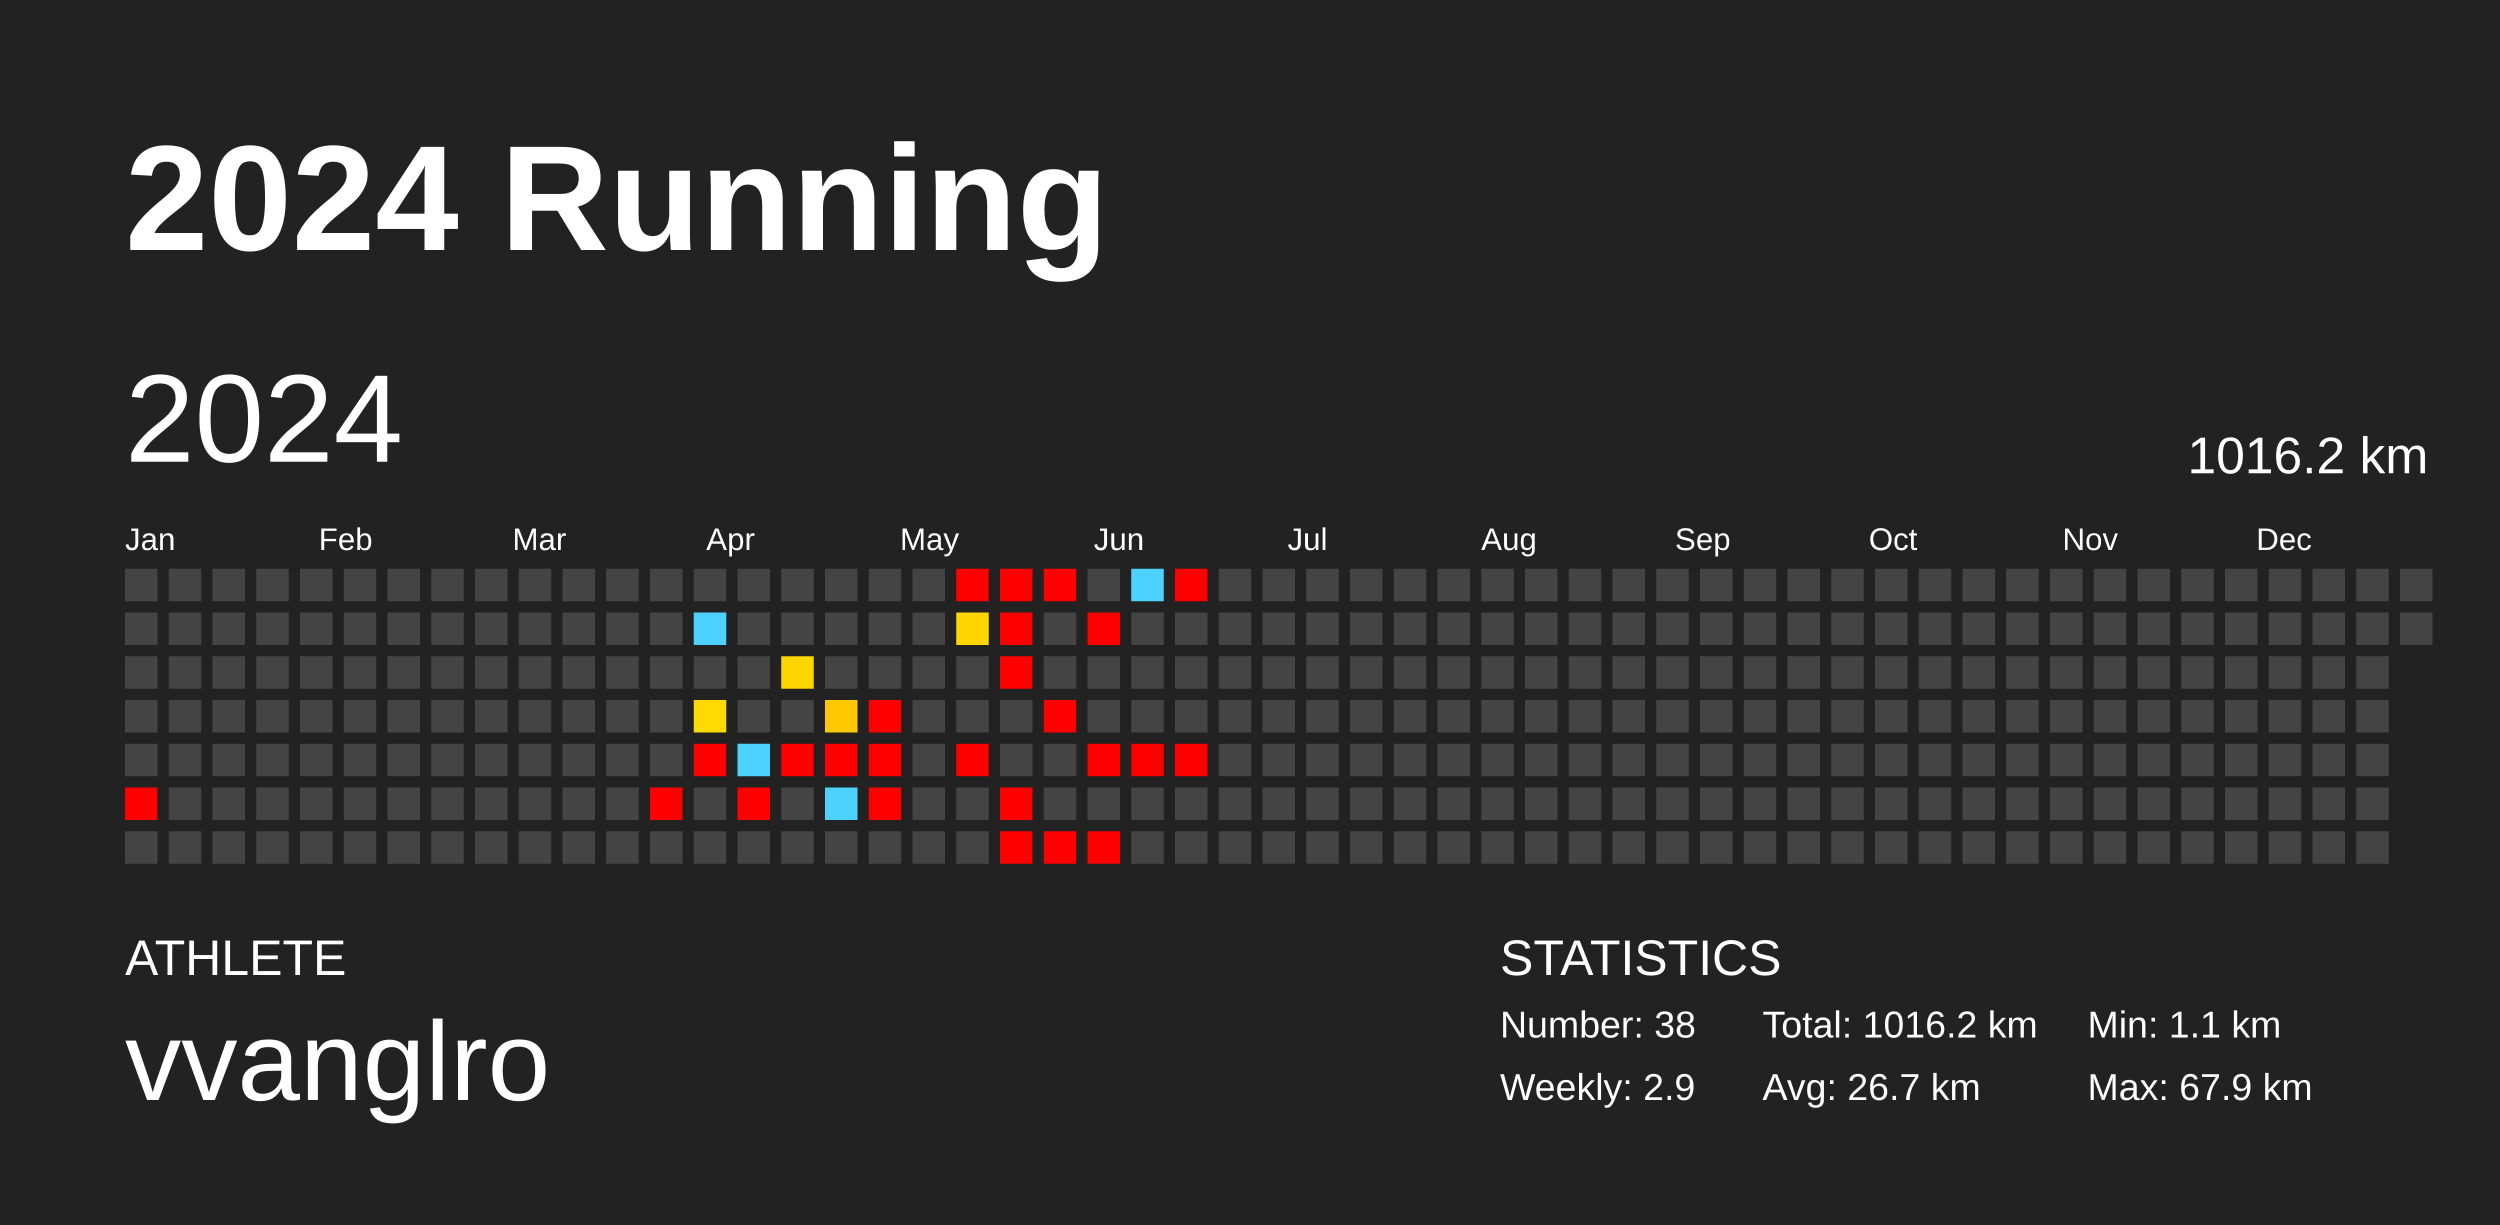
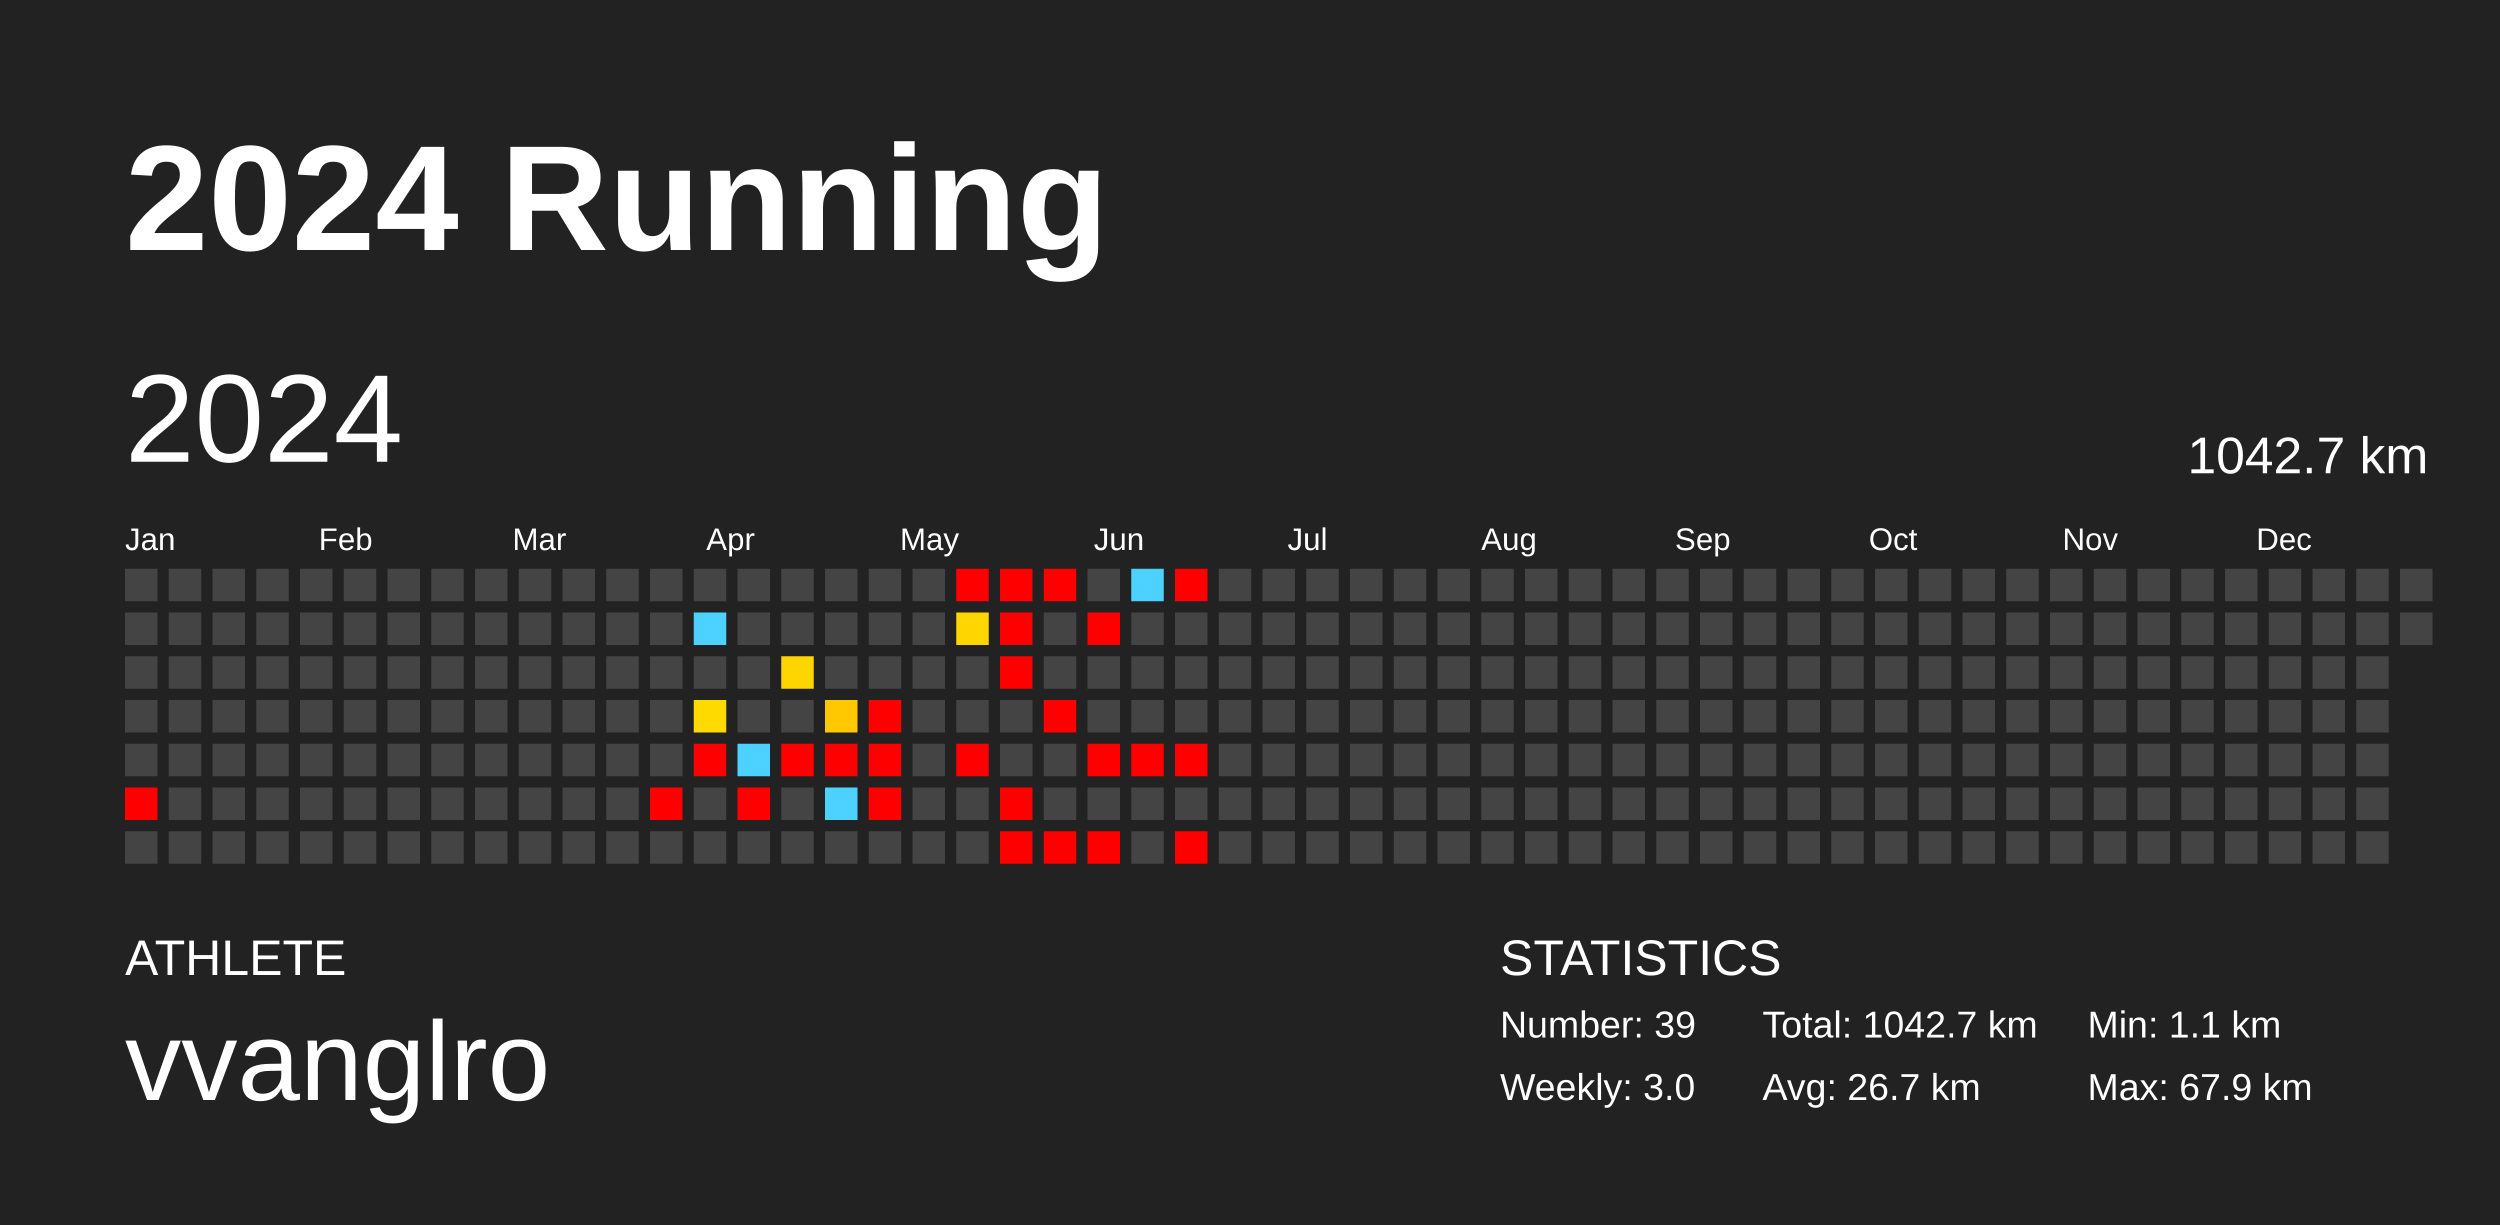
<svg xmlns="http://www.w3.org/2000/svg" baseProfile="full" height="98mm" version="1.1" viewBox="0,0,200,98" width="200mm">
  <defs />
  <rect fill="#222222" height="98" width="200" x="0" y="0" />
  <text fill="#FFFFFF" style="font-size:12px; font-family:Arial; font-weight:bold;" x="10" y="20">2024 Running</text>
  <text fill="#FFFFFF" style="font-size:4px; font-family:Arial" x="10" y="78">ATHLETE</text>
  <text fill="#FFFFFF" style="font-size:9px; font-family:Arial" x="10" y="88">vvanglro</text>
  <text fill="#FFFFFF" style="font-size:4px; font-family:Arial" x="120" y="78">STATISTICS</text>
-   <text fill="#FFFFFF" style="font-size:3px; font-family:Arial" x="120" y="83">Number: 38</text>
-   <text fill="#FFFFFF" style="font-size:3px; font-family:Arial" x="120" y="88">Weekly: 2.9</text>
-   <text fill="#FFFFFF" style="font-size:3px; font-family:Arial" x="141" y="83">Total: 1016.2 km</text>
+   <text fill="#FFFFFF" style="font-size:3px; font-family:Arial" x="120" y="83">Number: 39</text>
+   <text fill="#FFFFFF" style="font-size:3px; font-family:Arial" x="120" y="88">Weekly: 3.0</text>
+   <text fill="#FFFFFF" style="font-size:3px; font-family:Arial" x="141" y="83">Total: 1042.7 km</text>
  <text fill="#FFFFFF" style="font-size:3px; font-family:Arial" x="141" y="88">Avg: 26.7 km</text>
  <text fill="#FFFFFF" style="font-size:3px; font-family:Arial" x="167" y="83">Min: 1.1 km</text>
  <text fill="#FFFFFF" style="font-size:3px; font-family:Arial" x="167" y="88">Max: 67.9 km</text>
  <text dominant-baseline="hanging" fill="#FFFFFF" style="font-size:10.0px; font-family:Arial;" x="10" y="30">2024</text>
-   <text dominant-baseline="hanging" fill="#FFFFFF" style="font-size:4.125px; font-family:Arial;" x="175" y="35">1016.2 km</text>
+   <text dominant-baseline="hanging" fill="#FFFFFF" style="font-size:4.125px; font-family:Arial;" x="175" y="35">1042.7 km</text>
  <text fill="#FFFFFF" style="font-size:2.5px; font-family:Arial" x="10.0" y="44">Jan</text>
  <text fill="#FFFFFF" style="font-size:2.5px; font-family:Arial" x="25.5" y="44">Feb</text>
  <text fill="#FFFFFF" style="font-size:2.5px; font-family:Arial" x="41.0" y="44">Mar</text>
  <text fill="#FFFFFF" style="font-size:2.5px; font-family:Arial" x="56.5" y="44">Apr</text>
  <text fill="#FFFFFF" style="font-size:2.5px; font-family:Arial" x="72.0" y="44">May</text>
  <text fill="#FFFFFF" style="font-size:2.5px; font-family:Arial" x="87.5" y="44">Jun</text>
  <text fill="#FFFFFF" style="font-size:2.5px; font-family:Arial" x="103.0" y="44">Jul</text>
  <text fill="#FFFFFF" style="font-size:2.5px; font-family:Arial" x="118.5" y="44">Aug</text>
  <text fill="#FFFFFF" style="font-size:2.5px; font-family:Arial" x="134.0" y="44">Sep</text>
  <text fill="#FFFFFF" style="font-size:2.5px; font-family:Arial" x="149.5" y="44">Oct</text>
  <text fill="#FFFFFF" style="font-size:2.5px; font-family:Arial" x="165.0" y="44">Nov</text>
  <text fill="#FFFFFF" style="font-size:2.5px; font-family:Arial" x="180.5" y="44">Dec</text>
  <rect fill="#444444" height="2.6" width="2.6" x="10.0" y="45.5" />
  <rect fill="#444444" height="2.6" width="2.6" x="10.0" y="49.0" />
  <rect fill="#444444" height="2.6" width="2.6" x="10.0" y="52.5" />
  <rect fill="#444444" height="2.6" width="2.6" x="10.0" y="56.0" />
  <rect fill="#444444" height="2.6" width="2.6" x="10.0" y="59.5" />
  <rect fill="red" height="2.6" width="2.6" x="10.0" y="63.0" />
  <rect fill="#444444" height="2.6" width="2.6" x="10.0" y="66.5" />
  <rect fill="#444444" height="2.6" width="2.6" x="13.5" y="45.5" />
  <rect fill="#444444" height="2.6" width="2.6" x="13.5" y="49.0" />
  <rect fill="#444444" height="2.6" width="2.6" x="13.5" y="52.5" />
  <rect fill="#444444" height="2.6" width="2.6" x="13.5" y="56.0" />
  <rect fill="#444444" height="2.6" width="2.6" x="13.5" y="59.5" />
  <rect fill="#444444" height="2.6" width="2.6" x="13.5" y="63.0" />
  <rect fill="#444444" height="2.6" width="2.6" x="13.5" y="66.5" />
  <rect fill="#444444" height="2.6" width="2.6" x="17.0" y="45.5" />
  <rect fill="#444444" height="2.6" width="2.6" x="17.0" y="49.0" />
  <rect fill="#444444" height="2.6" width="2.6" x="17.0" y="52.5" />
  <rect fill="#444444" height="2.6" width="2.6" x="17.0" y="56.0" />
  <rect fill="#444444" height="2.6" width="2.6" x="17.0" y="59.5" />
  <rect fill="#444444" height="2.6" width="2.6" x="17.0" y="63.0" />
  <rect fill="#444444" height="2.6" width="2.6" x="17.0" y="66.5" />
  <rect fill="#444444" height="2.6" width="2.6" x="20.5" y="45.5" />
  <rect fill="#444444" height="2.6" width="2.6" x="20.5" y="49.0" />
  <rect fill="#444444" height="2.6" width="2.6" x="20.5" y="52.5" />
  <rect fill="#444444" height="2.6" width="2.6" x="20.5" y="56.0" />
  <rect fill="#444444" height="2.6" width="2.6" x="20.5" y="59.5" />
  <rect fill="#444444" height="2.6" width="2.6" x="20.5" y="63.0" />
  <rect fill="#444444" height="2.6" width="2.6" x="20.5" y="66.5" />
  <rect fill="#444444" height="2.6" width="2.6" x="24.0" y="45.5" />
  <rect fill="#444444" height="2.6" width="2.6" x="24.0" y="49.0" />
  <rect fill="#444444" height="2.6" width="2.6" x="24.0" y="52.5" />
  <rect fill="#444444" height="2.6" width="2.6" x="24.0" y="56.0" />
  <rect fill="#444444" height="2.6" width="2.6" x="24.0" y="59.5" />
  <rect fill="#444444" height="2.6" width="2.6" x="24.0" y="63.0" />
  <rect fill="#444444" height="2.6" width="2.6" x="24.0" y="66.5" />
  <rect fill="#444444" height="2.6" width="2.6" x="27.5" y="45.5" />
  <rect fill="#444444" height="2.6" width="2.6" x="27.5" y="49.0" />
  <rect fill="#444444" height="2.6" width="2.6" x="27.5" y="52.5" />
  <rect fill="#444444" height="2.6" width="2.6" x="27.5" y="56.0" />
  <rect fill="#444444" height="2.6" width="2.6" x="27.5" y="59.5" />
  <rect fill="#444444" height="2.6" width="2.6" x="27.5" y="63.0" />
  <rect fill="#444444" height="2.6" width="2.6" x="27.5" y="66.5" />
  <rect fill="#444444" height="2.6" width="2.6" x="31.0" y="45.5" />
  <rect fill="#444444" height="2.6" width="2.6" x="31.0" y="49.0" />
  <rect fill="#444444" height="2.6" width="2.6" x="31.0" y="52.5" />
  <rect fill="#444444" height="2.6" width="2.6" x="31.0" y="56.0" />
  <rect fill="#444444" height="2.6" width="2.6" x="31.0" y="59.5" />
  <rect fill="#444444" height="2.6" width="2.6" x="31.0" y="63.0" />
  <rect fill="#444444" height="2.6" width="2.6" x="31.0" y="66.5" />
  <rect fill="#444444" height="2.6" width="2.6" x="34.5" y="45.5" />
  <rect fill="#444444" height="2.6" width="2.6" x="34.5" y="49.0" />
  <rect fill="#444444" height="2.6" width="2.6" x="34.5" y="52.5" />
  <rect fill="#444444" height="2.6" width="2.6" x="34.5" y="56.0" />
  <rect fill="#444444" height="2.6" width="2.6" x="34.5" y="59.5" />
  <rect fill="#444444" height="2.6" width="2.6" x="34.5" y="63.0" />
  <rect fill="#444444" height="2.6" width="2.6" x="34.5" y="66.5" />
  <rect fill="#444444" height="2.6" width="2.6" x="38.0" y="45.5" />
  <rect fill="#444444" height="2.6" width="2.6" x="38.0" y="49.0" />
  <rect fill="#444444" height="2.6" width="2.6" x="38.0" y="52.5" />
  <rect fill="#444444" height="2.6" width="2.6" x="38.0" y="56.0" />
  <rect fill="#444444" height="2.6" width="2.6" x="38.0" y="59.5" />
  <rect fill="#444444" height="2.6" width="2.6" x="38.0" y="63.0" />
  <rect fill="#444444" height="2.6" width="2.6" x="38.0" y="66.5" />
  <rect fill="#444444" height="2.6" width="2.6" x="41.5" y="45.5" />
  <rect fill="#444444" height="2.6" width="2.6" x="41.5" y="49.0" />
  <rect fill="#444444" height="2.6" width="2.6" x="41.5" y="52.5" />
  <rect fill="#444444" height="2.6" width="2.6" x="41.5" y="56.0" />
  <rect fill="#444444" height="2.6" width="2.6" x="41.5" y="59.5" />
  <rect fill="#444444" height="2.6" width="2.6" x="41.5" y="63.0" />
  <rect fill="#444444" height="2.6" width="2.6" x="41.5" y="66.5" />
  <rect fill="#444444" height="2.6" width="2.6" x="45.0" y="45.5" />
  <rect fill="#444444" height="2.6" width="2.6" x="45.0" y="49.0" />
  <rect fill="#444444" height="2.6" width="2.6" x="45.0" y="52.5" />
  <rect fill="#444444" height="2.6" width="2.6" x="45.0" y="56.0" />
  <rect fill="#444444" height="2.6" width="2.6" x="45.0" y="59.5" />
  <rect fill="#444444" height="2.6" width="2.6" x="45.0" y="63.0" />
  <rect fill="#444444" height="2.6" width="2.6" x="45.0" y="66.5" />
  <rect fill="#444444" height="2.6" width="2.6" x="48.5" y="45.5" />
  <rect fill="#444444" height="2.6" width="2.6" x="48.5" y="49.0" />
  <rect fill="#444444" height="2.6" width="2.6" x="48.5" y="52.5" />
  <rect fill="#444444" height="2.6" width="2.6" x="48.5" y="56.0" />
  <rect fill="#444444" height="2.6" width="2.6" x="48.5" y="59.5" />
  <rect fill="#444444" height="2.6" width="2.6" x="48.5" y="63.0" />
  <rect fill="#444444" height="2.6" width="2.6" x="48.5" y="66.5" />
  <rect fill="#444444" height="2.6" width="2.6" x="52.0" y="45.5" />
  <rect fill="#444444" height="2.6" width="2.6" x="52.0" y="49.0" />
  <rect fill="#444444" height="2.6" width="2.6" x="52.0" y="52.5" />
  <rect fill="#444444" height="2.6" width="2.6" x="52.0" y="56.0" />
  <rect fill="#444444" height="2.6" width="2.6" x="52.0" y="59.5" />
  <rect fill="red" height="2.6" width="2.6" x="52.0" y="63.0" />
  <rect fill="#444444" height="2.6" width="2.6" x="52.0" y="66.5" />
  <rect fill="#444444" height="2.6" width="2.6" x="55.5" y="45.5" />
  <rect fill="#4dd2ff" height="2.6" width="2.6" x="55.5" y="49.0" />
  <rect fill="#444444" height="2.6" width="2.6" x="55.5" y="52.5" />
  <rect fill="#ffda00" height="2.6" width="2.6" x="55.5" y="56.0" />
  <rect fill="red" height="2.6" width="2.6" x="55.5" y="59.5" />
  <rect fill="#444444" height="2.6" width="2.6" x="55.5" y="63.0" />
  <rect fill="#444444" height="2.6" width="2.6" x="55.5" y="66.5" />
  <rect fill="#444444" height="2.6" width="2.6" x="59.0" y="45.5" />
  <rect fill="#444444" height="2.6" width="2.6" x="59.0" y="49.0" />
  <rect fill="#444444" height="2.6" width="2.6" x="59.0" y="52.5" />
  <rect fill="#444444" height="2.6" width="2.6" x="59.0" y="56.0" />
  <rect fill="#4dd2ff" height="2.6" width="2.6" x="59.0" y="59.5" />
  <rect fill="red" height="2.6" width="2.6" x="59.0" y="63.0" />
  <rect fill="#444444" height="2.6" width="2.6" x="59.0" y="66.5" />
  <rect fill="#444444" height="2.6" width="2.6" x="62.5" y="45.5" />
  <rect fill="#444444" height="2.6" width="2.6" x="62.5" y="49.0" />
  <rect fill="#ffd500" height="2.6" width="2.6" x="62.5" y="52.5" />
  <rect fill="#444444" height="2.6" width="2.6" x="62.5" y="56.0" />
  <rect fill="red" height="2.6" width="2.6" x="62.5" y="59.5" />
  <rect fill="#444444" height="2.6" width="2.6" x="62.5" y="63.0" />
  <rect fill="#444444" height="2.6" width="2.6" x="62.5" y="66.5" />
  <rect fill="#444444" height="2.6" width="2.6" x="66.0" y="45.5" />
  <rect fill="#444444" height="2.6" width="2.6" x="66.0" y="49.0" />
  <rect fill="#444444" height="2.6" width="2.6" x="66.0" y="52.5" />
  <rect fill="#ffc800" height="2.6" width="2.6" x="66.0" y="56.0" />
  <rect fill="red" height="2.6" width="2.6" x="66.0" y="59.5" />
  <rect fill="#4dd2ff" height="2.6" width="2.6" x="66.0" y="63.0" />
  <rect fill="#444444" height="2.6" width="2.6" x="66.0" y="66.5" />
  <rect fill="#444444" height="2.6" width="2.6" x="69.5" y="45.5" />
  <rect fill="#444444" height="2.6" width="2.6" x="69.5" y="49.0" />
  <rect fill="#444444" height="2.6" width="2.6" x="69.5" y="52.5" />
  <rect fill="red" height="2.6" width="2.6" x="69.5" y="56.0" />
  <rect fill="red" height="2.6" width="2.6" x="69.5" y="59.5" />
  <rect fill="red" height="2.6" width="2.6" x="69.5" y="63.0" />
  <rect fill="#444444" height="2.6" width="2.6" x="69.5" y="66.5" />
  <rect fill="#444444" height="2.6" width="2.6" x="73.0" y="45.5" />
  <rect fill="#444444" height="2.6" width="2.6" x="73.0" y="49.0" />
  <rect fill="#444444" height="2.6" width="2.6" x="73.0" y="52.5" />
  <rect fill="#444444" height="2.6" width="2.6" x="73.0" y="56.0" />
  <rect fill="#444444" height="2.6" width="2.6" x="73.0" y="59.5" />
  <rect fill="#444444" height="2.6" width="2.6" x="73.0" y="63.0" />
  <rect fill="#444444" height="2.6" width="2.6" x="73.0" y="66.5" />
  <rect fill="red" height="2.6" width="2.6" x="76.5" y="45.5" />
  <rect fill="#ffd500" height="2.6" width="2.6" x="76.5" y="49.0" />
  <rect fill="#444444" height="2.6" width="2.6" x="76.5" y="52.5" />
  <rect fill="#444444" height="2.6" width="2.6" x="76.5" y="56.0" />
  <rect fill="red" height="2.6" width="2.6" x="76.5" y="59.5" />
  <rect fill="#444444" height="2.6" width="2.6" x="76.5" y="63.0" />
  <rect fill="#444444" height="2.6" width="2.6" x="76.5" y="66.5" />
  <rect fill="red" height="2.6" width="2.6" x="80.0" y="45.5" />
  <rect fill="red" height="2.6" width="2.6" x="80.0" y="49.0" />
  <rect fill="red" height="2.6" width="2.6" x="80.0" y="52.5" />
  <rect fill="#444444" height="2.6" width="2.6" x="80.0" y="56.0" />
  <rect fill="#444444" height="2.6" width="2.6" x="80.0" y="59.5" />
  <rect fill="red" height="2.6" width="2.6" x="80.0" y="63.0" />
  <rect fill="red" height="2.6" width="2.6" x="80.0" y="66.5" />
  <rect fill="red" height="2.6" width="2.6" x="83.5" y="45.5" />
  <rect fill="#444444" height="2.6" width="2.6" x="83.5" y="49.0" />
  <rect fill="#444444" height="2.6" width="2.6" x="83.5" y="52.5" />
  <rect fill="red" height="2.6" width="2.6" x="83.5" y="56.0" />
  <rect fill="#444444" height="2.6" width="2.6" x="83.5" y="59.5" />
  <rect fill="#444444" height="2.6" width="2.6" x="83.5" y="63.0" />
  <rect fill="red" height="2.6" width="2.6" x="83.5" y="66.5" />
  <rect fill="#444444" height="2.6" width="2.6" x="87.0" y="45.5" />
  <rect fill="red" height="2.6" width="2.6" x="87.0" y="49.0" />
  <rect fill="#444444" height="2.6" width="2.6" x="87.0" y="52.5" />
  <rect fill="#444444" height="2.6" width="2.6" x="87.0" y="56.0" />
  <rect fill="red" height="2.6" width="2.6" x="87.0" y="59.5" />
  <rect fill="#444444" height="2.6" width="2.6" x="87.0" y="63.0" />
  <rect fill="red" height="2.6" width="2.6" x="87.0" y="66.5" />
  <rect fill="#4dd2ff" height="2.6" width="2.6" x="90.5" y="45.5" />
  <rect fill="#444444" height="2.6" width="2.6" x="90.5" y="49.0" />
  <rect fill="#444444" height="2.6" width="2.6" x="90.5" y="52.5" />
  <rect fill="#444444" height="2.6" width="2.6" x="90.5" y="56.0" />
  <rect fill="red" height="2.6" width="2.6" x="90.5" y="59.5" />
  <rect fill="#444444" height="2.6" width="2.6" x="90.5" y="63.0" />
  <rect fill="#444444" height="2.6" width="2.6" x="90.5" y="66.5" />
  <rect fill="red" height="2.6" width="2.6" x="94.0" y="45.5" />
  <rect fill="#444444" height="2.6" width="2.6" x="94.0" y="49.0" />
  <rect fill="#444444" height="2.6" width="2.6" x="94.0" y="52.5" />
  <rect fill="#444444" height="2.6" width="2.6" x="94.0" y="56.0" />
  <rect fill="red" height="2.6" width="2.6" x="94.0" y="59.5" />
  <rect fill="#444444" height="2.6" width="2.6" x="94.0" y="63.0" />
-   <rect fill="#444444" height="2.6" width="2.6" x="94.0" y="66.5" />
+   <rect fill="red" height="2.6" width="2.6" x="94.0" y="66.5" />
  <rect fill="#444444" height="2.6" width="2.6" x="97.5" y="45.5" />
  <rect fill="#444444" height="2.6" width="2.6" x="97.5" y="49.0" />
  <rect fill="#444444" height="2.6" width="2.6" x="97.5" y="52.5" />
  <rect fill="#444444" height="2.6" width="2.6" x="97.5" y="56.0" />
  <rect fill="#444444" height="2.6" width="2.6" x="97.5" y="59.5" />
  <rect fill="#444444" height="2.6" width="2.6" x="97.5" y="63.0" />
  <rect fill="#444444" height="2.6" width="2.6" x="97.5" y="66.5" />
  <rect fill="#444444" height="2.6" width="2.6" x="101.0" y="45.5" />
  <rect fill="#444444" height="2.6" width="2.6" x="101.0" y="49.0" />
  <rect fill="#444444" height="2.6" width="2.6" x="101.0" y="52.5" />
  <rect fill="#444444" height="2.6" width="2.6" x="101.0" y="56.0" />
  <rect fill="#444444" height="2.6" width="2.6" x="101.0" y="59.5" />
  <rect fill="#444444" height="2.6" width="2.6" x="101.0" y="63.0" />
  <rect fill="#444444" height="2.6" width="2.6" x="101.0" y="66.5" />
  <rect fill="#444444" height="2.6" width="2.6" x="104.5" y="45.5" />
  <rect fill="#444444" height="2.6" width="2.6" x="104.5" y="49.0" />
  <rect fill="#444444" height="2.6" width="2.6" x="104.5" y="52.5" />
  <rect fill="#444444" height="2.6" width="2.6" x="104.5" y="56.0" />
  <rect fill="#444444" height="2.6" width="2.6" x="104.5" y="59.5" />
  <rect fill="#444444" height="2.6" width="2.6" x="104.5" y="63.0" />
  <rect fill="#444444" height="2.6" width="2.6" x="104.5" y="66.5" />
  <rect fill="#444444" height="2.6" width="2.6" x="108.0" y="45.5" />
  <rect fill="#444444" height="2.6" width="2.6" x="108.0" y="49.0" />
  <rect fill="#444444" height="2.6" width="2.6" x="108.0" y="52.5" />
  <rect fill="#444444" height="2.6" width="2.6" x="108.0" y="56.0" />
  <rect fill="#444444" height="2.6" width="2.6" x="108.0" y="59.5" />
  <rect fill="#444444" height="2.6" width="2.6" x="108.0" y="63.0" />
  <rect fill="#444444" height="2.6" width="2.6" x="108.0" y="66.5" />
  <rect fill="#444444" height="2.6" width="2.6" x="111.5" y="45.5" />
  <rect fill="#444444" height="2.6" width="2.6" x="111.5" y="49.0" />
  <rect fill="#444444" height="2.6" width="2.6" x="111.5" y="52.5" />
  <rect fill="#444444" height="2.6" width="2.6" x="111.5" y="56.0" />
  <rect fill="#444444" height="2.6" width="2.6" x="111.5" y="59.5" />
  <rect fill="#444444" height="2.6" width="2.6" x="111.5" y="63.0" />
  <rect fill="#444444" height="2.6" width="2.6" x="111.5" y="66.5" />
  <rect fill="#444444" height="2.6" width="2.6" x="115.0" y="45.5" />
  <rect fill="#444444" height="2.6" width="2.6" x="115.0" y="49.0" />
  <rect fill="#444444" height="2.6" width="2.6" x="115.0" y="52.5" />
  <rect fill="#444444" height="2.6" width="2.6" x="115.0" y="56.0" />
  <rect fill="#444444" height="2.6" width="2.6" x="115.0" y="59.5" />
  <rect fill="#444444" height="2.6" width="2.6" x="115.0" y="63.0" />
  <rect fill="#444444" height="2.6" width="2.6" x="115.0" y="66.5" />
  <rect fill="#444444" height="2.6" width="2.6" x="118.5" y="45.5" />
  <rect fill="#444444" height="2.6" width="2.6" x="118.5" y="49.0" />
  <rect fill="#444444" height="2.6" width="2.6" x="118.5" y="52.5" />
  <rect fill="#444444" height="2.6" width="2.6" x="118.5" y="56.0" />
  <rect fill="#444444" height="2.6" width="2.6" x="118.5" y="59.5" />
  <rect fill="#444444" height="2.6" width="2.6" x="118.5" y="63.0" />
  <rect fill="#444444" height="2.6" width="2.6" x="118.5" y="66.5" />
  <rect fill="#444444" height="2.6" width="2.6" x="122.0" y="45.5" />
  <rect fill="#444444" height="2.6" width="2.6" x="122.0" y="49.0" />
  <rect fill="#444444" height="2.6" width="2.6" x="122.0" y="52.5" />
  <rect fill="#444444" height="2.6" width="2.6" x="122.0" y="56.0" />
  <rect fill="#444444" height="2.6" width="2.6" x="122.0" y="59.5" />
  <rect fill="#444444" height="2.6" width="2.6" x="122.0" y="63.0" />
  <rect fill="#444444" height="2.6" width="2.6" x="122.0" y="66.5" />
  <rect fill="#444444" height="2.6" width="2.6" x="125.5" y="45.5" />
  <rect fill="#444444" height="2.6" width="2.6" x="125.5" y="49.0" />
  <rect fill="#444444" height="2.6" width="2.6" x="125.5" y="52.5" />
  <rect fill="#444444" height="2.6" width="2.6" x="125.5" y="56.0" />
  <rect fill="#444444" height="2.6" width="2.6" x="125.5" y="59.5" />
  <rect fill="#444444" height="2.6" width="2.6" x="125.5" y="63.0" />
  <rect fill="#444444" height="2.6" width="2.6" x="125.5" y="66.5" />
  <rect fill="#444444" height="2.6" width="2.6" x="129.0" y="45.5" />
  <rect fill="#444444" height="2.6" width="2.6" x="129.0" y="49.0" />
  <rect fill="#444444" height="2.6" width="2.6" x="129.0" y="52.5" />
  <rect fill="#444444" height="2.6" width="2.6" x="129.0" y="56.0" />
  <rect fill="#444444" height="2.6" width="2.6" x="129.0" y="59.5" />
  <rect fill="#444444" height="2.6" width="2.6" x="129.0" y="63.0" />
  <rect fill="#444444" height="2.6" width="2.6" x="129.0" y="66.5" />
  <rect fill="#444444" height="2.6" width="2.6" x="132.5" y="45.5" />
  <rect fill="#444444" height="2.6" width="2.6" x="132.5" y="49.0" />
  <rect fill="#444444" height="2.6" width="2.6" x="132.5" y="52.5" />
  <rect fill="#444444" height="2.6" width="2.6" x="132.5" y="56.0" />
  <rect fill="#444444" height="2.6" width="2.6" x="132.5" y="59.5" />
  <rect fill="#444444" height="2.6" width="2.6" x="132.5" y="63.0" />
  <rect fill="#444444" height="2.6" width="2.6" x="132.5" y="66.5" />
  <rect fill="#444444" height="2.6" width="2.6" x="136.0" y="45.5" />
  <rect fill="#444444" height="2.6" width="2.6" x="136.0" y="49.0" />
  <rect fill="#444444" height="2.6" width="2.6" x="136.0" y="52.5" />
  <rect fill="#444444" height="2.6" width="2.6" x="136.0" y="56.0" />
  <rect fill="#444444" height="2.6" width="2.6" x="136.0" y="59.5" />
  <rect fill="#444444" height="2.6" width="2.6" x="136.0" y="63.0" />
  <rect fill="#444444" height="2.6" width="2.6" x="136.0" y="66.5" />
  <rect fill="#444444" height="2.6" width="2.6" x="139.5" y="45.5" />
  <rect fill="#444444" height="2.6" width="2.6" x="139.5" y="49.0" />
  <rect fill="#444444" height="2.6" width="2.6" x="139.5" y="52.5" />
  <rect fill="#444444" height="2.6" width="2.6" x="139.5" y="56.0" />
  <rect fill="#444444" height="2.6" width="2.6" x="139.5" y="59.5" />
  <rect fill="#444444" height="2.6" width="2.6" x="139.5" y="63.0" />
  <rect fill="#444444" height="2.6" width="2.6" x="139.5" y="66.5" />
  <rect fill="#444444" height="2.6" width="2.6" x="143.0" y="45.5" />
  <rect fill="#444444" height="2.6" width="2.6" x="143.0" y="49.0" />
  <rect fill="#444444" height="2.6" width="2.6" x="143.0" y="52.5" />
  <rect fill="#444444" height="2.6" width="2.6" x="143.0" y="56.0" />
  <rect fill="#444444" height="2.6" width="2.6" x="143.0" y="59.5" />
  <rect fill="#444444" height="2.6" width="2.6" x="143.0" y="63.0" />
  <rect fill="#444444" height="2.6" width="2.6" x="143.0" y="66.5" />
  <rect fill="#444444" height="2.6" width="2.6" x="146.5" y="45.5" />
  <rect fill="#444444" height="2.6" width="2.6" x="146.5" y="49.0" />
  <rect fill="#444444" height="2.6" width="2.6" x="146.5" y="52.5" />
  <rect fill="#444444" height="2.6" width="2.6" x="146.5" y="56.0" />
  <rect fill="#444444" height="2.6" width="2.6" x="146.5" y="59.5" />
  <rect fill="#444444" height="2.6" width="2.6" x="146.5" y="63.0" />
  <rect fill="#444444" height="2.6" width="2.6" x="146.5" y="66.5" />
  <rect fill="#444444" height="2.6" width="2.6" x="150.0" y="45.5" />
  <rect fill="#444444" height="2.6" width="2.6" x="150.0" y="49.0" />
  <rect fill="#444444" height="2.6" width="2.6" x="150.0" y="52.5" />
  <rect fill="#444444" height="2.6" width="2.6" x="150.0" y="56.0" />
  <rect fill="#444444" height="2.6" width="2.6" x="150.0" y="59.5" />
  <rect fill="#444444" height="2.6" width="2.6" x="150.0" y="63.0" />
  <rect fill="#444444" height="2.6" width="2.6" x="150.0" y="66.5" />
  <rect fill="#444444" height="2.6" width="2.6" x="153.5" y="45.5" />
  <rect fill="#444444" height="2.6" width="2.6" x="153.5" y="49.0" />
  <rect fill="#444444" height="2.6" width="2.6" x="153.5" y="52.5" />
  <rect fill="#444444" height="2.6" width="2.6" x="153.5" y="56.0" />
  <rect fill="#444444" height="2.6" width="2.6" x="153.5" y="59.5" />
  <rect fill="#444444" height="2.6" width="2.6" x="153.5" y="63.0" />
  <rect fill="#444444" height="2.6" width="2.6" x="153.5" y="66.5" />
  <rect fill="#444444" height="2.6" width="2.6" x="157.0" y="45.5" />
  <rect fill="#444444" height="2.6" width="2.6" x="157.0" y="49.0" />
  <rect fill="#444444" height="2.6" width="2.6" x="157.0" y="52.5" />
  <rect fill="#444444" height="2.6" width="2.6" x="157.0" y="56.0" />
  <rect fill="#444444" height="2.6" width="2.6" x="157.0" y="59.5" />
  <rect fill="#444444" height="2.6" width="2.6" x="157.0" y="63.0" />
  <rect fill="#444444" height="2.6" width="2.6" x="157.0" y="66.5" />
  <rect fill="#444444" height="2.6" width="2.6" x="160.5" y="45.5" />
  <rect fill="#444444" height="2.6" width="2.6" x="160.5" y="49.0" />
  <rect fill="#444444" height="2.6" width="2.6" x="160.5" y="52.5" />
  <rect fill="#444444" height="2.6" width="2.6" x="160.5" y="56.0" />
  <rect fill="#444444" height="2.6" width="2.6" x="160.5" y="59.5" />
  <rect fill="#444444" height="2.6" width="2.6" x="160.5" y="63.0" />
  <rect fill="#444444" height="2.6" width="2.6" x="160.5" y="66.5" />
  <rect fill="#444444" height="2.6" width="2.6" x="164.0" y="45.5" />
  <rect fill="#444444" height="2.6" width="2.6" x="164.0" y="49.0" />
  <rect fill="#444444" height="2.6" width="2.6" x="164.0" y="52.5" />
  <rect fill="#444444" height="2.6" width="2.6" x="164.0" y="56.0" />
  <rect fill="#444444" height="2.6" width="2.6" x="164.0" y="59.5" />
  <rect fill="#444444" height="2.6" width="2.6" x="164.0" y="63.0" />
  <rect fill="#444444" height="2.6" width="2.6" x="164.0" y="66.5" />
  <rect fill="#444444" height="2.6" width="2.6" x="167.5" y="45.5" />
  <rect fill="#444444" height="2.6" width="2.6" x="167.5" y="49.0" />
  <rect fill="#444444" height="2.6" width="2.6" x="167.5" y="52.5" />
  <rect fill="#444444" height="2.6" width="2.6" x="167.5" y="56.0" />
  <rect fill="#444444" height="2.6" width="2.6" x="167.5" y="59.5" />
  <rect fill="#444444" height="2.6" width="2.6" x="167.5" y="63.0" />
  <rect fill="#444444" height="2.6" width="2.6" x="167.5" y="66.5" />
  <rect fill="#444444" height="2.6" width="2.6" x="171.0" y="45.5" />
  <rect fill="#444444" height="2.6" width="2.6" x="171.0" y="49.0" />
  <rect fill="#444444" height="2.6" width="2.6" x="171.0" y="52.5" />
  <rect fill="#444444" height="2.6" width="2.6" x="171.0" y="56.0" />
  <rect fill="#444444" height="2.6" width="2.6" x="171.0" y="59.5" />
  <rect fill="#444444" height="2.6" width="2.6" x="171.0" y="63.0" />
  <rect fill="#444444" height="2.6" width="2.6" x="171.0" y="66.5" />
  <rect fill="#444444" height="2.6" width="2.6" x="174.5" y="45.5" />
  <rect fill="#444444" height="2.6" width="2.6" x="174.5" y="49.0" />
  <rect fill="#444444" height="2.6" width="2.6" x="174.5" y="52.5" />
  <rect fill="#444444" height="2.6" width="2.6" x="174.5" y="56.0" />
  <rect fill="#444444" height="2.6" width="2.6" x="174.5" y="59.5" />
  <rect fill="#444444" height="2.6" width="2.6" x="174.5" y="63.0" />
  <rect fill="#444444" height="2.6" width="2.6" x="174.5" y="66.5" />
  <rect fill="#444444" height="2.6" width="2.6" x="178.0" y="45.5" />
  <rect fill="#444444" height="2.6" width="2.6" x="178.0" y="49.0" />
  <rect fill="#444444" height="2.6" width="2.6" x="178.0" y="52.5" />
  <rect fill="#444444" height="2.6" width="2.6" x="178.0" y="56.0" />
  <rect fill="#444444" height="2.6" width="2.6" x="178.0" y="59.5" />
  <rect fill="#444444" height="2.6" width="2.6" x="178.0" y="63.0" />
  <rect fill="#444444" height="2.6" width="2.6" x="178.0" y="66.5" />
  <rect fill="#444444" height="2.6" width="2.6" x="181.5" y="45.5" />
  <rect fill="#444444" height="2.6" width="2.6" x="181.5" y="49.0" />
  <rect fill="#444444" height="2.6" width="2.6" x="181.5" y="52.5" />
  <rect fill="#444444" height="2.6" width="2.6" x="181.5" y="56.0" />
  <rect fill="#444444" height="2.6" width="2.6" x="181.5" y="59.5" />
  <rect fill="#444444" height="2.6" width="2.6" x="181.5" y="63.0" />
  <rect fill="#444444" height="2.6" width="2.6" x="181.5" y="66.5" />
  <rect fill="#444444" height="2.6" width="2.6" x="185.0" y="45.5" />
  <rect fill="#444444" height="2.6" width="2.6" x="185.0" y="49.0" />
  <rect fill="#444444" height="2.6" width="2.6" x="185.0" y="52.5" />
  <rect fill="#444444" height="2.6" width="2.6" x="185.0" y="56.0" />
  <rect fill="#444444" height="2.6" width="2.6" x="185.0" y="59.5" />
  <rect fill="#444444" height="2.6" width="2.6" x="185.0" y="63.0" />
  <rect fill="#444444" height="2.6" width="2.6" x="185.0" y="66.5" />
  <rect fill="#444444" height="2.6" width="2.6" x="188.5" y="45.5" />
  <rect fill="#444444" height="2.6" width="2.6" x="188.5" y="49.0" />
  <rect fill="#444444" height="2.6" width="2.6" x="188.5" y="52.5" />
  <rect fill="#444444" height="2.6" width="2.6" x="188.5" y="56.0" />
  <rect fill="#444444" height="2.6" width="2.6" x="188.5" y="59.5" />
  <rect fill="#444444" height="2.6" width="2.6" x="188.5" y="63.0" />
  <rect fill="#444444" height="2.6" width="2.6" x="188.5" y="66.5" />
  <rect fill="#444444" height="2.6" width="2.6" x="192.0" y="45.5" />
  <rect fill="#444444" height="2.6" width="2.6" x="192.0" y="49.0" />
</svg>
